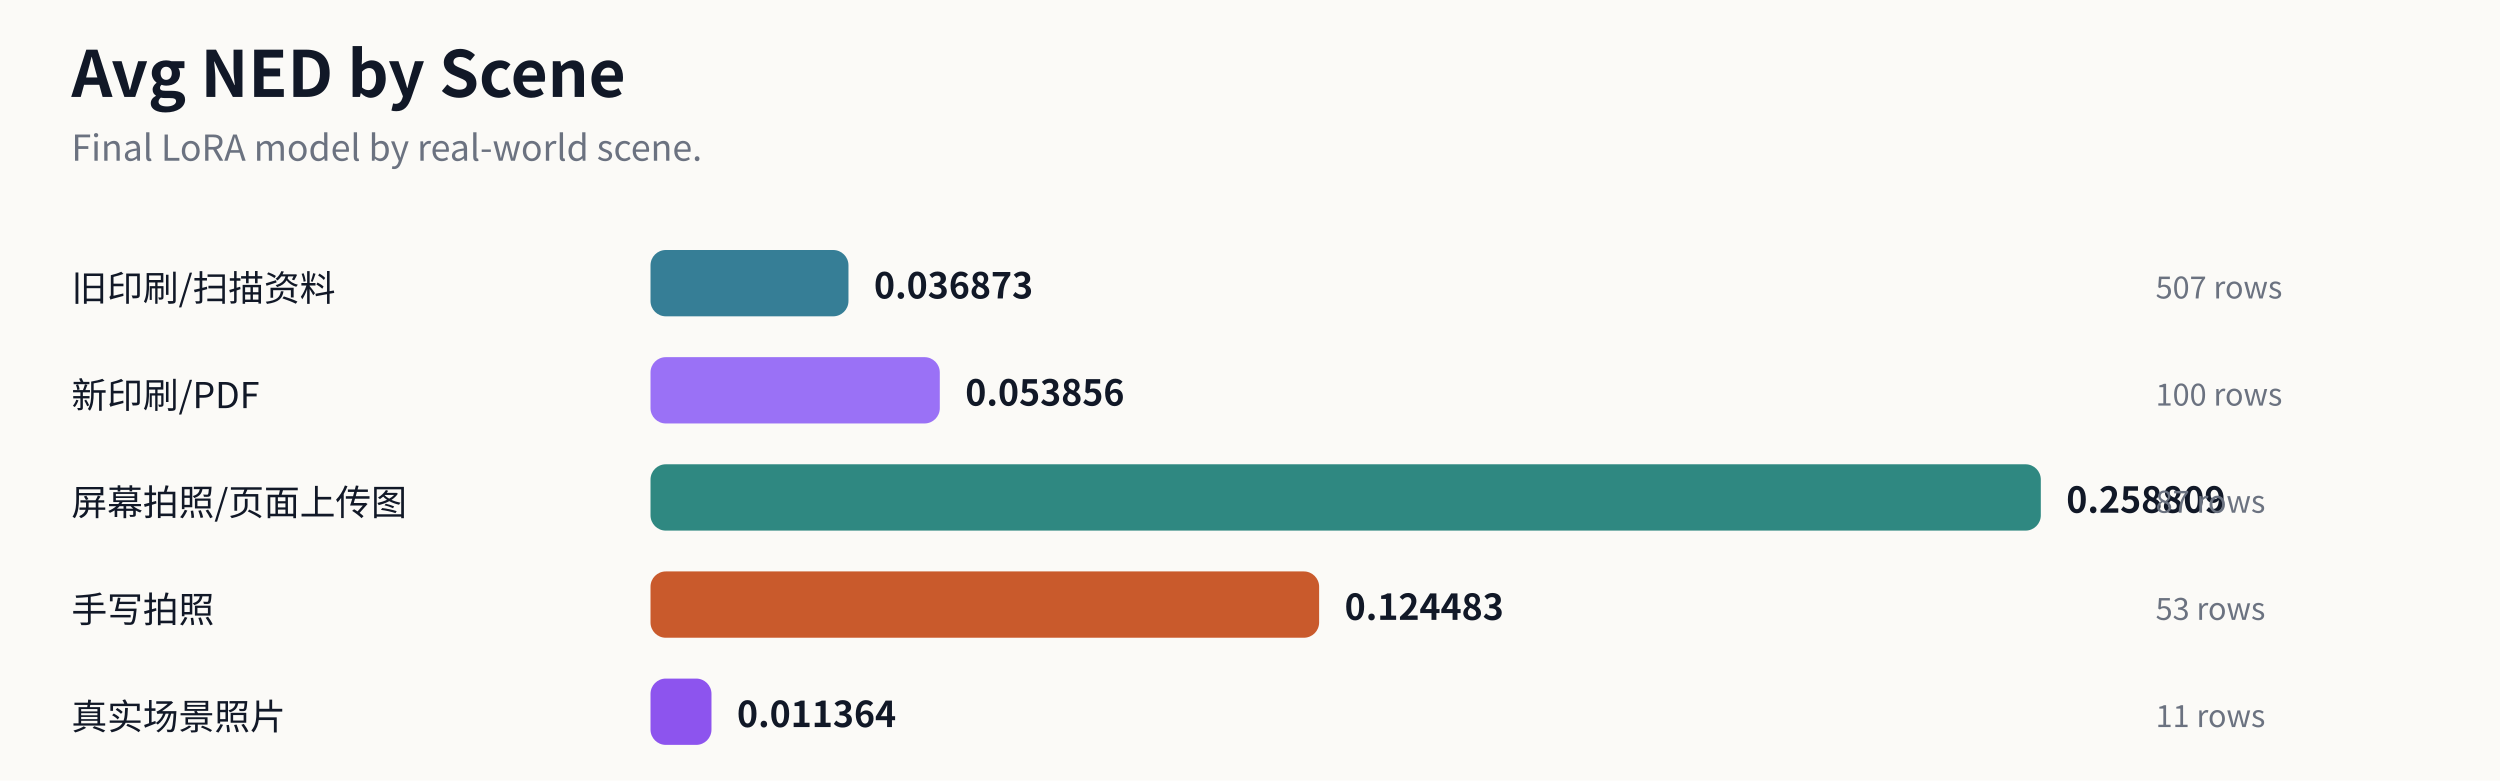
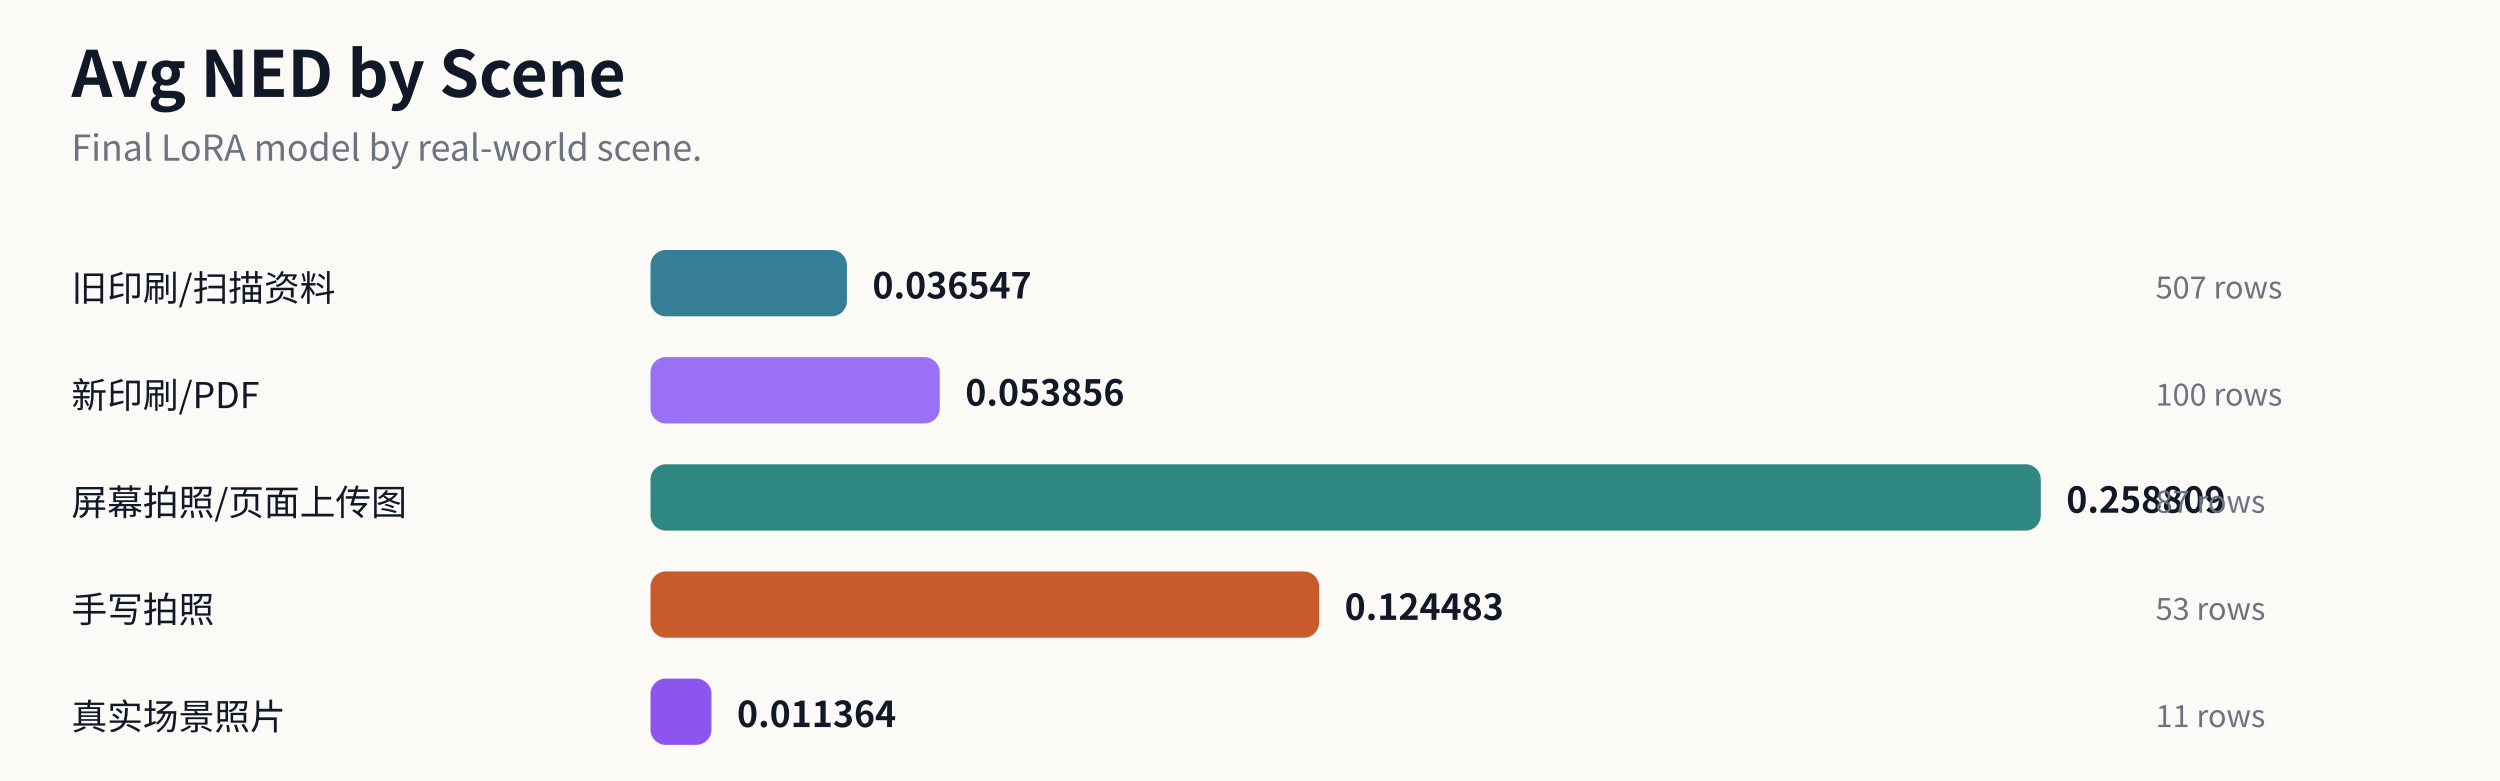
<svg xmlns="http://www.w3.org/2000/svg" width="980" height="306" viewBox="0 0 980 306" role="img">
  <rect width="100%" height="100%" fill="#fbfaf7" />
  <style>text{font-family:-apple-system,BlinkMacSystemFont,"Segoe UI","Noto Sans CJK SC","PingFang SC",Arial,sans-serif}.title{font-size:25px;font-weight:700;fill:#111827}.sub{font-size:14px;fill:#6b7280}.label{font-size:14px;fill:#111827}.value{font-size:14px;font-weight:650;fill:#111827}.note{font-size:12px;fill:#6b7280}</style>
  <text class="title" x="28" y="38">Avg NED by Scene</text>
  <text class="sub" x="28" y="63">Final LoRA model by real-world scene.</text>
  <text class="label" x="28" y="118">旧印刷/扫描资料</text>
-   <rect x="255" y="98" width="77.6" height="26" rx="6" fill="#176b87" opacity="0.86" />
-   <text class="value" x="342.6" y="117">0.036873</text>
+   <rect x="255" y="98" width="77.0" height="26" rx="6" fill="#176b87" opacity="0.86" />
+   <text class="value" x="342.0" y="117">0.036547</text>
  <text class="note" x="845" y="117">507 rows</text>
  <text class="label" x="28" y="160">新印刷/PDF</text>
  <rect x="255" y="140" width="113.4" height="26" rx="6" fill="#8b5cf6" opacity="0.86" />
  <text class="value" x="378.4" y="159">0.053856</text>
  <text class="note" x="845" y="159">100 rows</text>
  <text class="label" x="28" y="202">屏幕拍照/页面上传图</text>
  <rect x="255" y="182" width="545.0" height="26" rx="6" fill="#0f766e" opacity="0.86" />
  <text class="value" x="810.0" y="201">0.258809</text>
  <text class="note" x="845" y="201">87 rows</text>
  <text class="label" x="28" y="244">手写拍照</text>
  <rect x="255" y="224" width="262.1" height="26" rx="6" fill="#c2410c" opacity="0.86" />
  <text class="value" x="527.1" y="243">0.124483</text>
  <text class="note" x="845" y="243">53 rows</text>
  <text class="label" x="28" y="286">真实场景照片</text>
  <rect x="255" y="266" width="23.9" height="26" rx="6" fill="#7c3aed" opacity="0.86" />
  <text class="value" x="288.9" y="285">0.011364</text>
  <text class="note" x="845" y="285">11 rows</text>
</svg>
